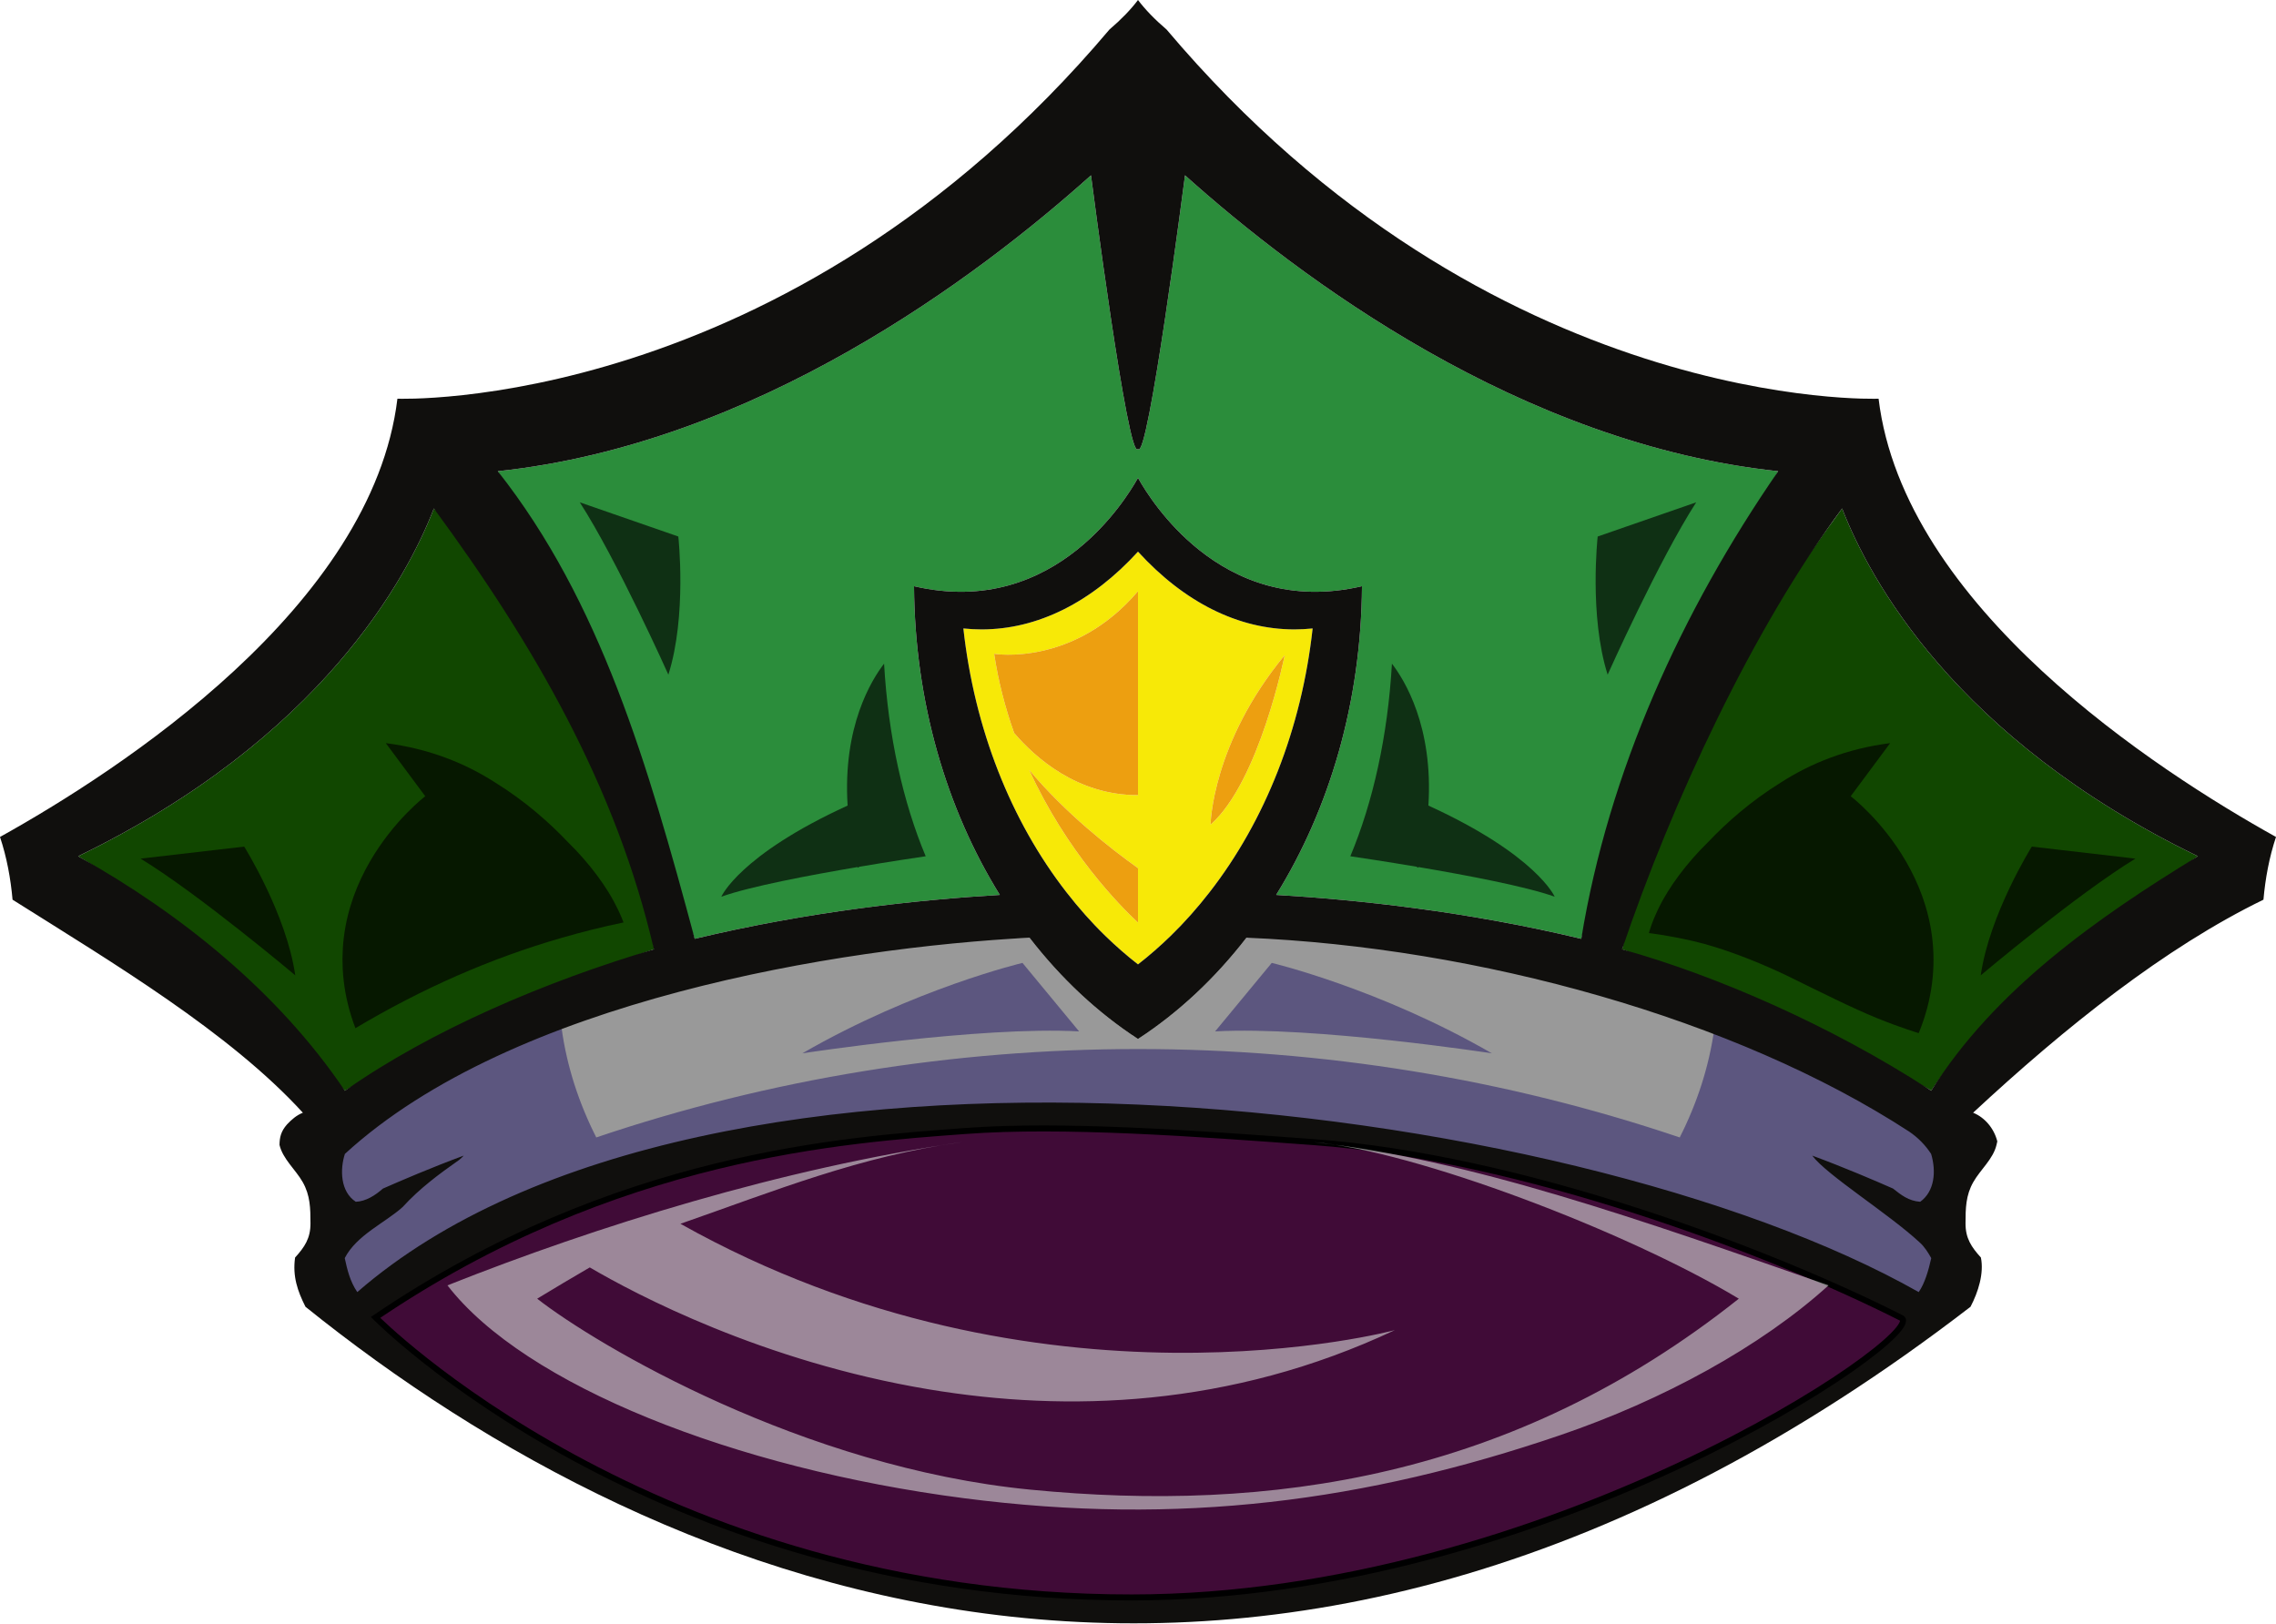
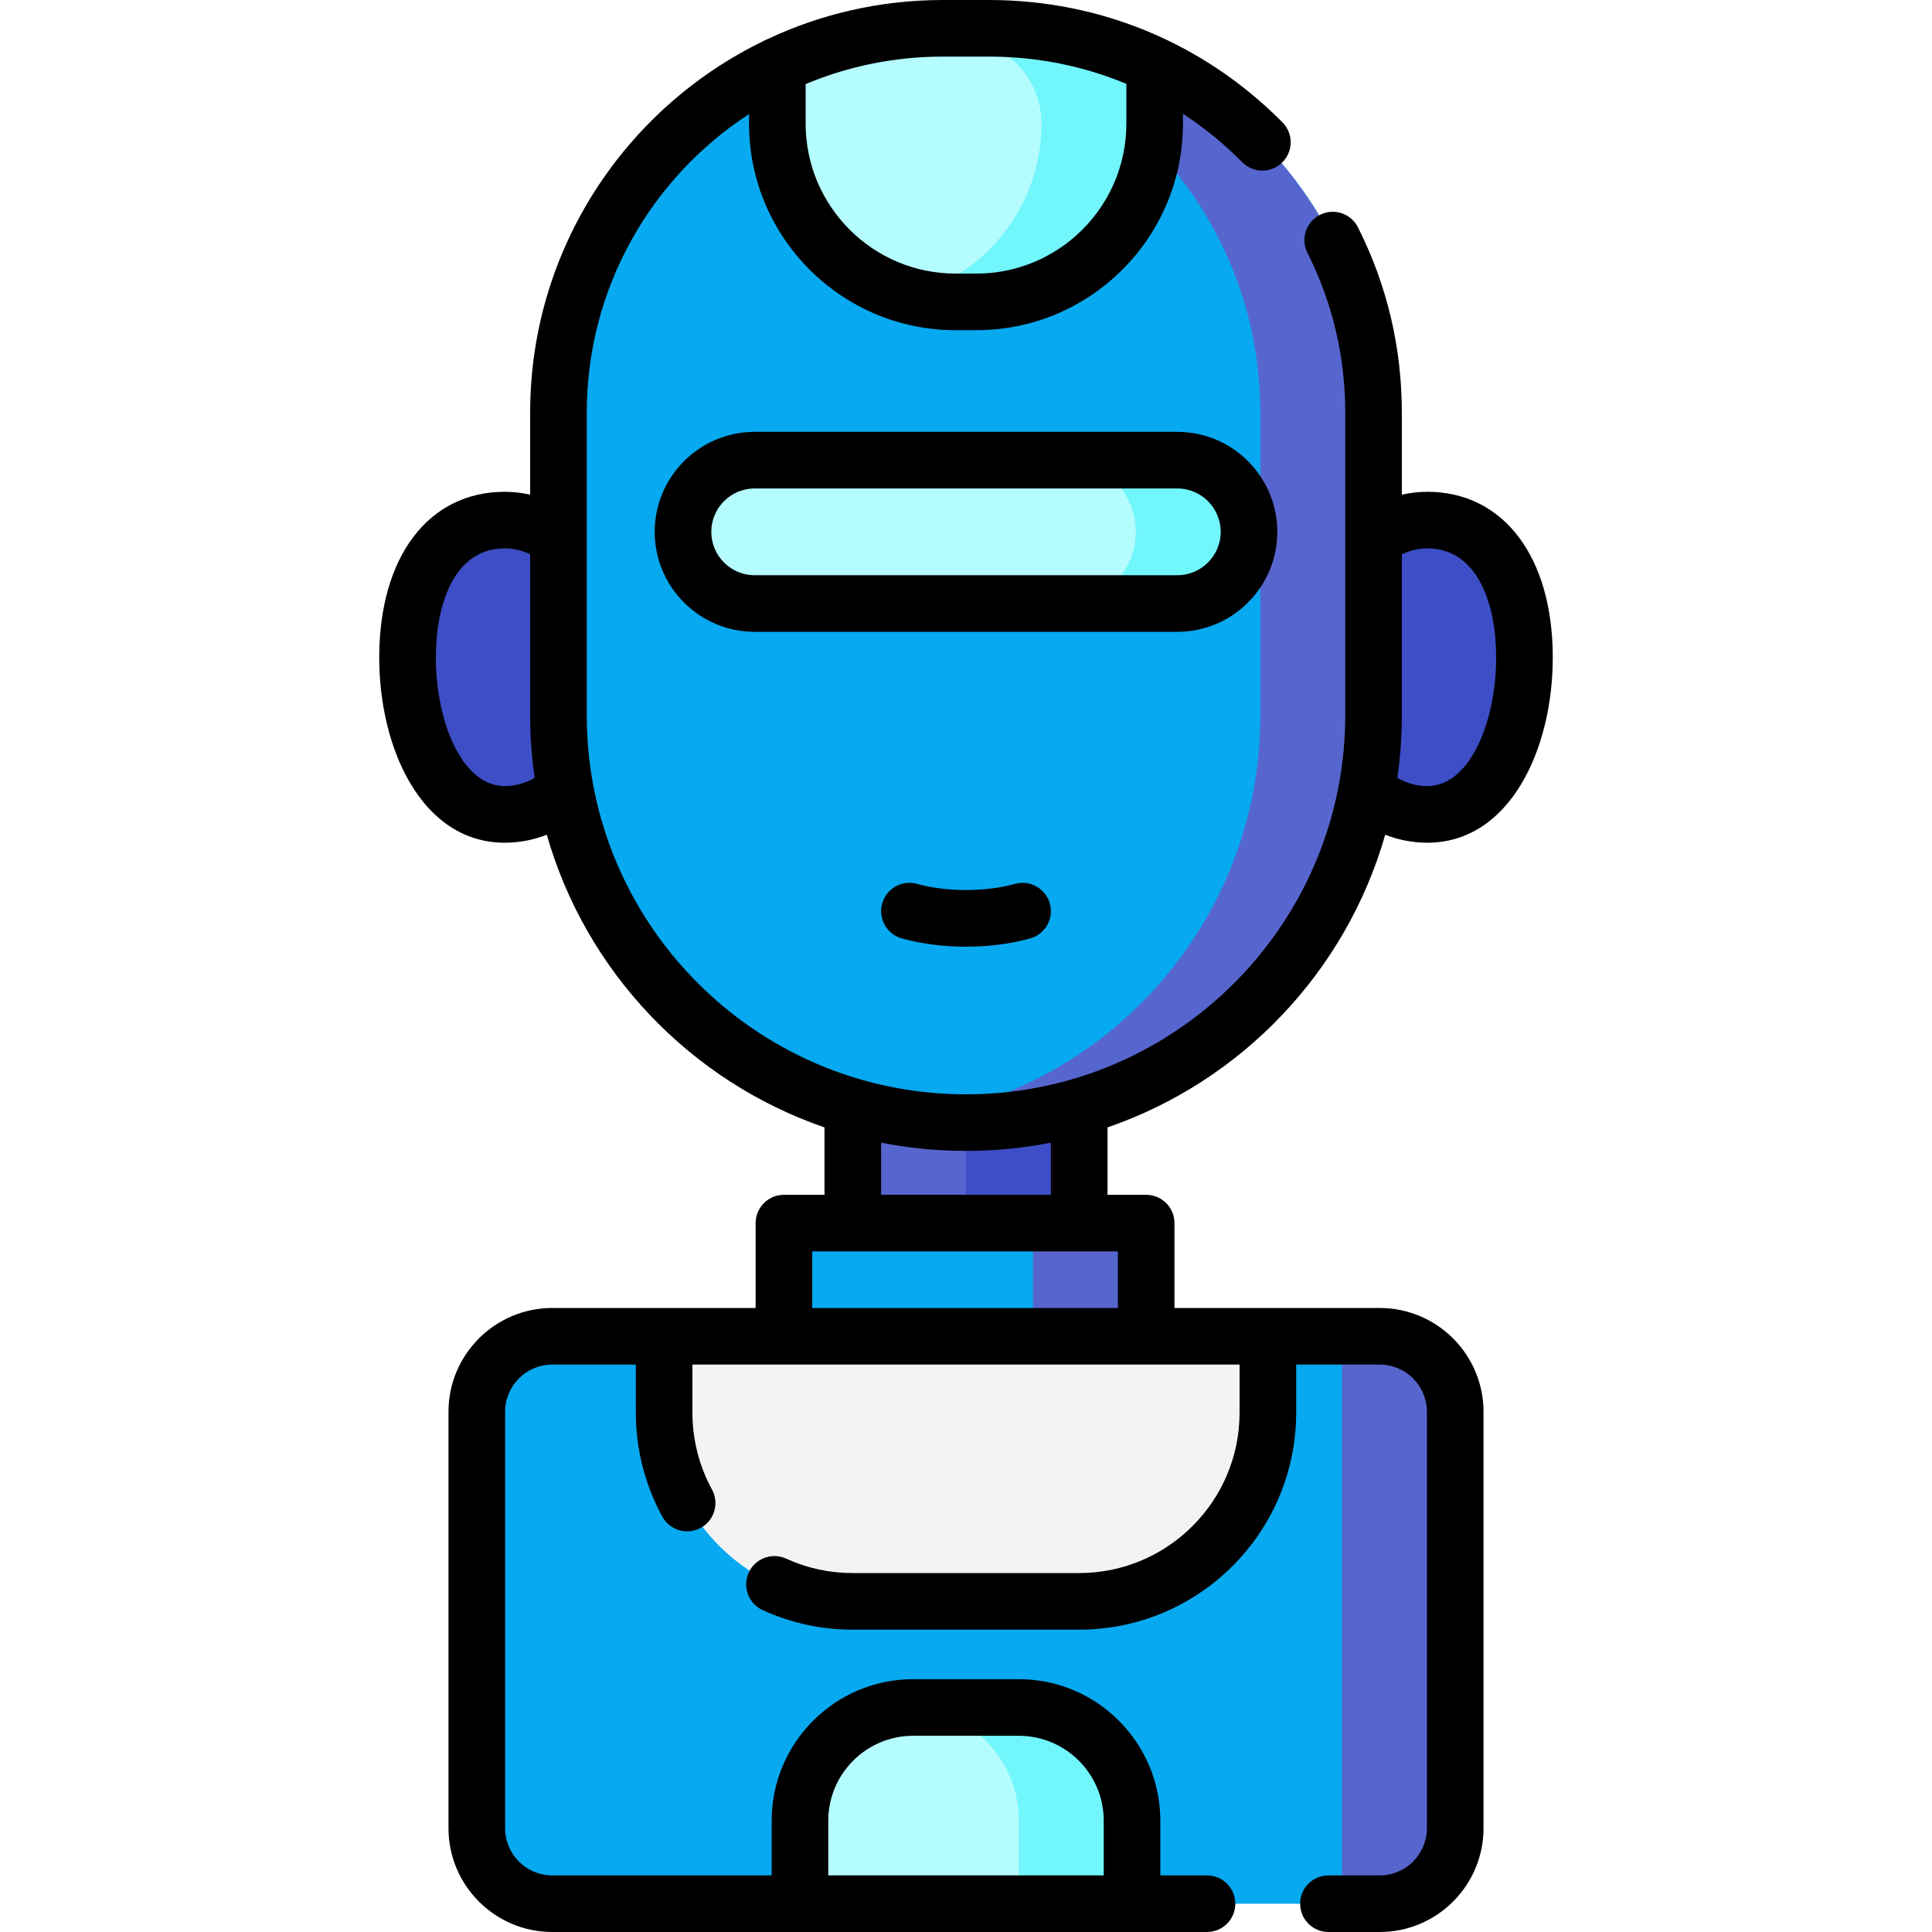
- <svg xmlns="http://www.w3.org/2000/svg" version="1.1" viewBox="0 0 379.672 270.824">
-   <g id="g8" transform="matrix(1.333333,0,0,-1.333333,-1.440107,466.6667)">
-     <g id="g10" transform="scale(0.1)">
-       <g id="g7918">
-         <path d="m 1570.29,2326.73 c -39.2,-50.73 -84.98,-93.7 -135.72,-126.73 -50.75,33.03 -96.53,76 -135.73,126.73 -218.608,-4.682 -630.78,-74.172 -893.523,-249.716 15.669,-100.164 36.792,-151.194 33.046,-213.437 818.12,393.85 1537.59,212.462 1984.964,-9.223 21.87,43.21 32.481,165.386 39.021,213.076 C 2170.806,2233.556 1796.579,2334.344 1570.29,2326.73 Z M 965.68,1650.18 c 315.774,-106.87 650.203,-104.041 937.78,0 -309.24,-79.59 -628.55,-79.59 -937.78,0" style="fill:#999999;fill-opacity:1;fill-rule:nonzero;stroke:none" id="path12" />
-         <path d="m 1393.63,2329.04 c 13.07,-12.7 26.7,-24.66 40.94,-35.71 14.25,11.05 27.87,23.01 40.94,35.71 17.33,16.84 33.53,35.16 48.65,54.63 69.48,89.36 115.08,204.51 128.89,329.99 -7.58,-0.8 -15.18,-1.2 -22.8,-1.2 -70.27,0 -137.94,34.06 -195.68,97.31 -57.73,-63.25 -125.41,-97.31 -195.68,-97.31 -7.62,0 -15.22,0.4 -22.79,1.2 13.8,-125.49 59.39,-240.63 128.88,-329.99 15.13,-19.47 31.31,-37.79 48.65,-54.63 z m 224.44,351.11 c 0,0 -31.64,-158.15 -92.72,-211.93 0,0 1.44,101.37 92.72,211.93 z m -338.46,-97.26 c -10.88,30.6 -19.67,63.64 -25,99.03 0,0 99.32,-16.55 179.96,78.35 v -255.16 c -75.84,-0.27 -128.55,46.87 -154.96,77.78 z m 154.96,-169.14 v -68.14 c -23.32,21.69 -89.39,88.96 -136.08,190.98 45.33,-54.25 101.63,-98.29 136.08,-122.84" style="fill:#f7e907;fill-opacity:1;fill-rule:nonzero;stroke:none" id="path18" />
-         <path d="m 1493.38,3280.65 c 0,0 -46.61,-361.31 -58.81,-342.25 -12.18,-19.05 -58.8,342.24 -58.8,342.24 -142.9,-128.06 -419.739,-335.98 -742.161,-370.23 116.212,-203.141 171.269,-374.309 246.375,-585.09 142.896,34.34 280.246,48.94 381.726,54.93 -66.57,107.36 -106.39,241.09 -107.35,386.25 89.63,-20.84 157.12,8.24 203.8,45.47 42.18,33.64 67.36,73.93 76.4,90.08 9.04,-16.15 34.23,-56.44 76.4,-90.08 46.68,-37.23 114.18,-66.32 203.83,-45.47 -0.98,-145.16 -40.79,-278.89 -107.37,-386.25 101.49,-5.99 238.84,-20.59 381.73,-54.93 52.699,206.301 130.941,385.705 246.38,585.09 -322.44,34.25 -599.27,242.17 -742.15,370.24 z" style="fill:#2b8d3b;fill-opacity:1;fill-rule:nonzero;stroke:none" id="path20" />
-         <path d="m 1525.35,2468.22 c 61.08,53.78 92.72,211.93 92.72,211.93 -91.28,-110.56 -92.72,-211.93 -92.72,-211.93 z m -270.74,213.7 c 5.33,-35.39 14.12,-68.43 25,-99.03 26.41,-30.91 79.12,-78.05 154.96,-77.78 v 255.16 c -80.64,-94.9 -179.96,-78.35 -179.96,-78.35 z m 43.88,-145.33 c 46.69,-102.02 112.76,-169.29 136.08,-190.98 v 68.14 c -34.45,24.55 -90.75,68.59 -136.08,122.84" style="fill:#ed9f10;fill-opacity:1;fill-rule:nonzero;stroke:none" id="path22" />
-         <path d="m 2552.83,2440.7 c 0,0 -52.91,-84.37 -63.91,-161.07 0,0 120.29,101.39 193.53,146.03 z M 186.684,2425.66 c 73.242,-44.64 193.531,-146.03 193.531,-146.03 -11.004,76.7 -63.906,161.07 -63.906,161.07 z m 2209.006,-4 c -30.21,52.37 -69.44,82.06 -69.44,82.06 l 49.38,66.45 c -54.02,-6.88 -99.36,-25.12 -137.19,-49.51 -37.49,-23.29 -67.39,-49.82 -90.86,-74.56 -6.77,-6.6 -12.89,-13.12 -18.53,-19.52 -13.5,-15.33 -23.94,-29.86 -31.74,-42.43 -11.04,-17.81 -17.26,-32.77 -20.51,-41.96 -2.16,-6.14 -3,-9.71 -3,-9.71 0,0 22.66,-2.46 55.72,-10.07 8.55,-1.97 17.77,-4.51 27.41,-7.51 27.59,-8.57 58.82,-21.01 89.3,-35.54 41.19,-20.2 81.95,-40.72 112.97,-53.3 31.02,-12.58 52.14,-18.74 52.14,-18.74 17.55,42.82 21.29,83.56 16.77,119.99 -4.51,36.46 -17.31,68.17 -32.42,94.35 z M 788.207,2352.58 c -0.398,0.94 -0.859,1.95 -1.293,2.94 -0.824,1.88 -1.691,3.8 -2.668,5.87 -0.941,1.96 -2.039,4.08 -3.133,6.19 -0.761,1.49 -1.449,2.9 -2.297,4.46 -2.101,3.86 -4.402,7.89 -7.019,12.11 -7.793,12.56 -18.227,27.08 -31.719,42.4 -5.644,6.41 -11.769,12.94 -18.551,19.55 -23.464,24.74 -53.367,51.27 -90.843,74.56 -37.836,24.39 -83.18,42.63 -137.2,49.51 l 49.368,-66.45 c 0,0 -39.223,-29.69 -69.438,-82.06 -15.109,-26.18 -27.906,-57.89 -32.422,-94.35 -0.547,-4.4 -0.953,-8.87 -1.25,-13.4 -0.187,-2.85 -0.23,-5.76 -0.304,-8.65 -0.055,-1.64 -0.153,-3.26 -0.157,-4.91 -0.019,-3.92 0.098,-7.89 0.289,-11.88 0.028,-0.63 0.024,-1.25 0.063,-1.89 0.254,-4.55 0.644,-9.15 1.183,-13.8 0.004,-0.06 0.008,-0.12 0.02,-0.19 2.219,-19.04 6.914,-38.82 14.629,-59.08 83.082,49.45 168.586,87.23 257.98,113.01 25.52,7.37 51.301,13.9 77.493,19.27 -0.004,0 -0.004,0.01 -0.012,0.01 -0.77,2.05 -1.703,4.36 -2.719,6.78" style="fill:#000000;fill-opacity:0.672;fill-rule:nonzero;stroke:none" id="path26" />
-         <path style="fill:#000000;fill-opacity:0.659;fill-rule:nonzero;stroke:none" d="m 1071.27,2492.06 c -135.469,-61.97 -158.02,-114.04 -158.02,-114.04 35.832,12.79 110.14,26.89 170.43,37.1 0.07,-0.27 0.12,-0.53 0.19,-0.8 0,0 0.74,0.47 2.42,1.24 38.01,6.41 70,11.2 82.66,13.06 -28.22,67.26 -46.88,150.17 -52.06,240.97 -15.49,-20.06 -51.91,-78.39 -45.62,-177.53" id="path3981" />
-         <path style="fill:#000000;fill-opacity:0.659;fill-rule:nonzero;stroke:none" d="m 1797.89,2492.06 c 6.27,99.14 -30.14,157.47 -45.63,177.53 -5.19,-90.8 -23.83,-173.71 -52.05,-240.97 12.66,-1.86 44.64,-6.65 82.66,-13.06 1.66,-0.77 2.39,-1.24 2.39,-1.24 0.07,0.27 0.14,0.53 0.21,0.8 60.29,-10.21 134.6,-24.31 170.42,-37.1 0,0 -22.55,52.07 -158,114.04 z" id="path3979" />
-         <path style="fill:#114700;fill-opacity:1;fill-rule:nonzero;stroke:none" d="m 553.621,2863.79 c -33.226,-86.21 -140.074,-287.29 -445.035,-435.12 122.828,-73.115 251.915,-210.883 333.703,-293.44 123.75,74.702 261.722,134.439 386.606,177 -10.508,157.793 -207.405,494.355 -275.274,551.56 z" id="path3973" />
-         <path style="fill:#000000;fill-opacity:0.659;fill-rule:nonzero;stroke:none" d="m 713.445,2326.52 c -89.394,-25.78 -174.898,-63.56 -257.98,-113.01 -7.715,20.26 -12.41,40.04 -14.629,59.08 -0.012,0.07 -0.016,0.13 -0.02,0.19 -0.539,4.65 -0.929,9.25 -1.183,13.8 -0.039,0.64 -0.035,1.26 -0.063,1.89 -0.191,3.99 -0.308,7.96 -0.289,11.88 0.004,1.65 0.102,3.27 0.157,4.91 0.074,2.89 0.117,5.8 0.304,8.65 0.297,4.53 0.703,9 1.25,13.4 4.516,36.46 17.313,68.17 32.422,94.35 30.215,52.37 69.438,82.06 69.438,82.06 l -49.368,66.45 c 54.02,-6.88 99.364,-25.12 137.2,-49.51 37.476,-23.29 67.379,-49.82 90.843,-74.56 6.782,-6.61 12.907,-13.14 18.551,-19.55 13.492,-15.32 23.926,-29.84 31.719,-42.4 2.617,-4.22 4.918,-8.25 7.019,-12.11 0.848,-1.56 1.536,-2.97 2.297,-4.46 1.094,-2.11 2.192,-4.23 3.133,-6.19 0.977,-2.07 1.844,-3.99 2.668,-5.87 0.434,-0.99 0.895,-2 1.293,-2.94 1.016,-2.42 1.949,-4.73 2.719,-6.78 0.008,0 0.008,-0.01 0.012,-0.01 -26.192,-5.37 -51.973,-11.9 -77.493,-19.27 z" id="path3977" />
-         <path style="fill:#114700;fill-opacity:1;fill-rule:nonzero;stroke:none" d="m 2315.51,2863.79 c -124.765,-169.322 -227.559,-347.112 -275.26,-551.56 137.126,-51.234 269.274,-112.339 384.23,-175.26 0.8,-0.59 1.57,-1.16 2.38,-1.75 83.118,123.383 211.083,206.021 333.69,293.45 -304.96,147.83 -411.8,348.91 -445.04,435.12 z" id="path3967" />
-         <path style="fill:#000000;fill-opacity:0.659;fill-rule:nonzero;stroke:none" d="m 186.684,2425.66 129.625,15.04 c 0,0 52.902,-84.37 63.906,-161.07 0,0 -120.289,101.39 -193.531,146.03 z" id="path3975" />
-         <path style="fill:#000000;fill-opacity:0.659;fill-rule:nonzero;stroke:none" d="m 2488.92,2279.63 c 11,76.7 63.91,161.07 63.91,161.07 l 129.62,-15.04 c -73.24,-44.64 -193.53,-146.03 -193.53,-146.03 z" id="path3971" />
-         <path style="fill:#000000;fill-opacity:0.659;fill-rule:nonzero;stroke:none" d="m 2411.34,2207.32 c 0,0 -21.12,6.16 -52.14,18.74 -31.02,12.58 -71.78,33.1 -112.97,53.3 -30.48,14.53 -61.71,26.97 -89.3,35.54 -9.64,3 -18.86,5.54 -27.41,7.51 -33.06,7.61 -55.72,10.07 -55.72,10.07 0,0 0.84,3.57 3,9.71 3.25,9.19 9.47,24.15 20.51,41.96 7.8,12.57 18.24,27.1 31.74,42.43 5.64,6.4 11.76,12.92 18.53,19.52 23.47,24.74 53.37,51.27 90.86,74.56 37.83,24.39 83.17,42.63 137.19,49.51 l -49.38,-66.45 c 0,0 39.23,-29.69 69.44,-82.06 15.11,-26.18 27.91,-57.89 32.42,-94.35 4.52,-36.43 0.78,-77.17 -16.77,-119.99 z" id="path3969" />
-         <path style="fill:#000000;fill-opacity:0.659;fill-rule:nonzero;stroke:none" d="m 2009.69,2828.69 c 0,0 -10.99,-98.97 12.46,-172.85 0,0 64.26,143.6 110.81,215.64 z" id="path3965" />
-         <path style="fill:#000000;fill-opacity:0.659;fill-rule:nonzero;stroke:none" d="m 736.176,2871.48 c 46.566,-72.04 110.832,-215.64 110.832,-215.64 23.422,73.88 12.449,172.85 12.449,172.85 z" id="path24" />
-         <path id="path22294" style="opacity:1;fill:#231767;fill-opacity:0.509;fill-rule:nonzero;stroke:none" d="m 1360.89,2209.47 -70.85,85.72 c 0,0 -134.86,-32 -275.41,-113.14 0,0 222.83,34.27 346.26,27.42 z m 1101.459,-142.04 c -95.602,61.518 -213.699,109.822 -306.409,145.95 -0.09,0.03 -0.17,0.06 -0.25,0.09 v 0 c -6.54,-47.69 -21.48,-93.46 -43.35,-136.67 -436.63,147.48 -918.91,147.48 -1355.539,0 -21.863,43.22 -36.817,88.99 -43.356,136.67 -0.05,-0.02 -0.105,-0.04 -0.164,-0.06 -92.429,-23.857 -237.615,-67.513 -307.964,-136.396 13.507,-79.292 19.204,-156.641 40.028,-221.381 674.819,266.54 1128.178,349.196 1984.23,10.198 15.149,68.451 24.947,151.853 32.774,201.599 z M 1877.32,2182.05 c -140.55,81.14 -275.42,113.14 -275.42,113.14 l -70.85,-85.72 c 123.43,6.85 346.27,-27.42 346.27,-27.42" />
-         <path d="m 2476.14,1864.93 c 9.729,18.552 17.016,41.921 13,61.61 -11.94,13.17 -19.29,24.09 -19.24,42.68 0.04,18.91 0.27,35.09 9.73,51.72 8.89,15.65 24.87,28.83 29.02,46.48 0.33,1.46 0.69,2.94 1.02,4.44 -4.13,16.382 -15.714,29.982 -30.27,35.87 115.301,107.21 239.862,206.583 363.23,266.55 2.4,26.7 7.21,52.95 15.71,78.49 -149.62,83.25 -465.82,288.24 -497.21,548.37 0,0 -484.29,-19.38 -890.83,461.93 -14.62,12.45 -26.9,25.2 -35.73,36.93 -8.81,-11.72 -21.07,-24.47 -35.68,-36.9 C 992.32,2981.76 508.023,3001.14 508.023,3001.14 476.617,2741.01 160.414,2536.02 10.801,2452.77 c 8.504,-25.54 13.309,-51.79 15.707,-78.49 125.505,-79.047 271.189,-165.872 363.222,-266.55 -7.695,-3 -14.203,-8.6 -19.851,-14.66 -7.649,-8.671 -9.267,-16.23 -9.383,-25.65 4.137,-17.65 20.129,-30.83 29.024,-46.48 9.453,-16.63 9.691,-32.81 9.726,-51.72 0.047,-18.6 -7.297,-29.53 -19.258,-42.69 -3.336,-23.559 3.14,-42.071 13.004,-61.61 450.29,-362.474 1210.951,-671.623 2083.148,0.01 z m -160.63,998.86 c 33.24,-86.21 140.08,-287.29 445.04,-435.12 -127.036,-77.736 -254.124,-167.089 -333.69,-293.45 -0.81,0.59 -1.58,1.16 -2.38,1.75 -121.886,79.03 -264.945,141.935 -384.23,175.26 62.014,183.628 164.353,402.728 275.26,551.56 z m 96.84,-918.19 c 6.32,-5.475 11.014,-13.385 14.67,-19.78 -3.327,-15.154 -8.17,-31.77 -15.69,-42.52 -436.581,247.425 -1518.236,378.24 -1953.517,0 -9.189,13.405 -12.689,28.594 -15.704,42.52 14.883,28.944 50.599,44.182 72.403,63.88 21.431,23.474 45.778,41.424 70.797,59.01 2.207,1.81 4.07,3.59 5.691,5.35 -39.352,-14.51 -78.738,-31.39 -101.113,-41.25 -10.05,-8.815 -21.352,-15.938 -33.946,-16.51 -19.313,12.545 -19.983,40.293 -13.652,59.88 209.713,192.327 618.771,258.163 856.551,270.55 39.2,-50.73 84.98,-93.7 135.73,-126.73 50.74,33.03 96.52,76 135.72,126.73 289.787,-12.045 611.815,-101.113 829.12,-242.63 11.431,-7.799 20.371,-17.075 27.45,-27.92 6.548,-21.859 4.392,-46.88 -13.66,-59.88 -14.668,1.042 -24.087,8.704 -33.99,16.53 -22.39,9.87 -61.75,26.73 -101.08,41.23 17.947,-24.248 95.723,-72.74 134.22,-108.46 z M 1216.1,2713.66 c 7.57,-0.8 15.17,-1.2 22.79,-1.2 70.27,0 137.95,34.06 195.68,97.31 57.74,-63.25 125.41,-97.31 195.68,-97.31 7.62,0 15.22,0.4 22.8,1.2 -13.81,-125.48 -59.41,-240.63 -128.89,-329.99 -15.12,-19.47 -31.32,-37.79 -48.65,-54.63 -13.07,-12.7 -26.69,-24.66 -40.94,-35.71 -14.24,11.05 -27.87,23.01 -40.94,35.71 -17.34,16.84 -33.52,35.16 -48.65,54.63 -69.49,89.36 -115.08,204.5 -128.88,329.99 z m 159.67,566.98 c 0,0 46.62,-361.29 58.8,-342.24 12.2,-19.06 58.81,342.25 58.81,342.25 142.88,-128.07 419.71,-335.99 742.15,-370.24 -120.977,-175.318 -212.119,-375.389 -246.38,-585.09 -142.89,34.34 -280.24,48.94 -381.73,54.93 66.58,107.36 106.39,241.09 107.37,386.25 -89.65,-20.85 -157.15,8.24 -203.83,45.47 -42.17,33.64 -67.36,73.93 -76.4,90.08 -9.04,-16.15 -34.22,-56.44 -76.4,-90.08 -46.68,-37.23 -114.17,-66.31 -203.8,-45.47 0.96,-145.16 40.78,-278.89 107.35,-386.25 -101.48,-5.99 -238.83,-20.59 -381.726,-54.93 -58.647,218.343 -117.635,421.708 -246.375,585.09 322.422,34.25 599.261,242.17 742.161,370.23 z M 108.586,2428.67 c 304.961,147.83 411.809,348.91 445.035,435.12 124.61,-169.331 227.827,-347.075 275.274,-551.56 -134.927,-39.975 -278.683,-101.116 -386.606,-177 -83.161,123.387 -205.458,221.787 -333.703,293.44 z" style="fill:#100f0d;fill-opacity:1;fill-rule:nonzero;stroke:none" id="path36" />
-         <path style="fill:#400b37;fill-opacity:1;stroke:#000000;stroke-width:7.5px;stroke-linecap:butt;stroke-linejoin:miter;stroke-opacity:1" d="m 480.671,1851.61 c 0,0 345.193,-350.551 946.078,-350.374 517.181,0.152 995.353,327.058 963.494,349.356 -165.887,84.151 -475.529,201.212 -735.943,220.348 -147.243,10.82 -313.696,23 -435.483,13.944 -148.972,-11.077 -437.902,-29.513 -738.147,-233.274 z" id="path29157" />
-         <path d="m 1654.3,2070.94 c 126.245,-10.678 392.509,-111.857 531.97,-195.9 -282.81,-224.86 -586.958,-268.162 -886.419,-238.933 -284.409,27.761 -542.496,180.695 -616.976,238.933 23.371,14.166 42.713,25.75 65.805,39.13 56.117,-32.92 216.05,-117.9 424.36,-152.59 171.76,-28.61 376.4,-23.03 582.87,74.13 0,0 -443.06,-119.94 -893.797,133.06 116.772,40.709 225.779,85.169 352.727,102.17 -225.246,-32.383 -459.258,-105.731 -644.207,-179.23 96.427,-124.945 359.257,-229.142 646.351,-266.337 269.716,-34.943 502.653,-4.001 746.15,78.995 127.895,43.593 251.117,110.865 335.366,187.342 -234.565,82.062 -449.345,157.851 -644.2,179.23 z" style="fill:#d8d8d8;fill-opacity:0.605;fill-rule:nonzero;stroke:none" id="path28" />
-         <g id="g6982" transform="matrix(0.1523739,0,0,0.1523739,1943.094,1416.888)" />
-       </g>
-     </g>
-   </g>
+ <svg xmlns="http://www.w3.org/2000/svg" id="Layer_1" enable-background="new 0 0 512 512" height="512" viewBox="0 0 512 512" width="512">
+   <path d="m226 272.308h60v82.047h-60z" fill="#5766ce" />
+   <path d="m256 272.307h30v82.047h-30z" fill="#3d4ec6" />
+   <path d="m365.644 504.5h-219.288c-11.046 0-20-8.954-20-20v-110.371c0-11.046 8.954-20 20-20h219.289c11.046 0 20 8.954 20 20v110.371c-.001 11.046-8.955 20-20.001 20z" fill="#07a9f0" />
+   <path d="m355.644 354.129v150.371h10c11.046 0 20-8.954 20-20v-110.371c0-11.046-8.954-20-20-20z" fill="#5766ce" />
+   <path d="m286 424.376h-60c-27.614 0-50-22.386-50-50v-20.247h160v20.247c0 27.614-22.386 50-50 50z" fill="#f3f3f3" />
+   <path d="m163.253 176.833c0 21.539-13.207 39-29.498 39s-25.755-20.052-25.755-41.591 9.464-36.409 25.755-36.409 29.498 17.461 29.498 39z" fill="#3d4ec6" />
+   <path d="m348.747 176.833c0 21.539 13.207 39 29.498 39s25.755-20.052 25.755-41.591-9.464-36.409-25.755-36.409-29.498 17.461-29.498 39z" fill="#3d4ec6" />
+   <path d="m148 189.571v-80.214c0-56.254 45.603-101.857 101.856-101.857h12.288c56.253 0 101.856 45.603 101.856 101.856v80.214c0 59.608-48.322 107.929-107.93 107.929h-.141c-59.607.001-107.929-48.321-107.929-107.928z" fill="#07a9f0" />
+   <path d="m262.144 7.5h-12.288c-2.985 0-5.937.136-8.856.387 52.106 4.489 93 48.2 93 101.469v80.214c0 54.541-40.459 99.625-93 106.897 4.881.676 9.863 1.033 14.929 1.033h.141c59.608 0 107.93-48.322 107.93-107.929v-80.214c0-56.254-45.603-101.857-101.856-101.857z" fill="#5766ce" />
+   <path d="m306 17.405v15.36c0 26.09-21.15 47.24-47.24 47.24h-5.52c-26.09 0-47.24-21.15-47.24-47.24v-15.36c13.28-6.35 28.16-9.9 43.86-9.9h12.28c15.7 0 30.58 3.55 43.86 9.9z" fill="#b5fcff" />
+   <path d="m262.14 7.505h-12.28c-3.01 0-5.99.133-8.934.389 6.553.56 12.935 1.725 19.076 3.467 9.516 2.699 15.998 11.512 15.998 21.404 0 21.856-14.845 40.236-35 45.63 3.905 1.045 8.006 1.611 12.24 1.611h5.52c26.09 0 47.24-21.15 47.24-47.24v-15.36c-13.28-6.351-28.16-9.901-43.86-9.901z" fill="#71f6fc" />
+   <path d="m207.749 324.138h96v29.991h-96z" fill="#07a9f0" />
+   <path d="m273.749 324.138h30v29.991h-30z" fill="#5766ce" />
+   <path d="m312 159.945h-112c-10.493 0-19-8.507-19-19 0-10.493 8.507-19 19-19h112c10.493 0 19 8.507 19 19 0 10.493-8.507 19-19 19z" fill="#b5fcff" />
+   <path d="m312 121.945h-30c10.493 0 19 8.507 19 19 0 10.493-8.507 19-19 19h30c10.493 0 19-8.507 19-19 0-10.494-8.507-19-19-19z" fill="#71f6fc" />
+   <path d="m300 504.5h-88v-22c0-16.569 13.431-30 30-30h28c16.569 0 30 13.431 30 30z" fill="#b5fcff" />
+   <path d="m270 452.5h-28c-.335 0-.667.014-1 .025 16.104.529 29 13.742 29 29.975v22h30v-22c0-16.569-13.431-30-30-30z" fill="#71f6fc" />
+   <path d="m367.093 221.207c3.571 1.402 7.321 2.123 11.147 2.123 21.835 0 33.26-24.695 33.26-49.09 0-26.674-13.056-43.91-33.26-43.91-2.271 0-4.528.259-6.74.767v-21.741c0-17.264-3.909-33.783-11.618-49.1-1.861-3.7-6.37-5.189-10.071-3.327-3.7 1.862-5.189 6.371-3.327 10.071 6.646 13.205 10.017 27.456 10.017 42.356v80.214c0 6.291-.582 12.448-1.693 18.422-.02.094-.038.188-.053.283-8.79 46.47-49.698 81.725-98.685 81.725h-.141c-48.987 0-89.894-35.255-98.683-81.725-.016-.094-.034-.189-.053-.283-1.112-5.973-1.693-12.131-1.693-18.422v-80.214c0-33.102 17.135-62.278 43-79.123v2.532c0 30.184 24.557 54.74 54.74 54.74h5.52c30.184 0 54.74-24.556 54.74-54.74v-2.605c5.615 3.658 10.881 7.946 15.711 12.826 2.913 2.944 7.662 2.969 10.606.055s2.969-7.662.056-10.606c-20.699-20.916-48.305-32.435-77.729-32.435h-12.287c-16.61 0-32.367 3.723-46.48 10.377-.418.156-.819.349-1.198.574-36.479 17.745-61.679 55.187-61.679 98.405v21.741c-2.213-.508-4.469-.767-6.74-.767-20.204 0-33.26 17.236-33.26 43.91 0 24.395 11.425 49.09 33.26 49.09 3.827 0 7.577-.721 11.147-2.123 10.361 36.307 38.093 65.363 73.593 77.565v17.866h-10.751c-4.143 0-7.5 3.358-7.5 7.5v22.491h-53.894c-15.163 0-27.5 12.336-27.5 27.5v110.371c0 15.164 12.337 27.5 27.5 27.5h173.51c4.143 0 7.5-3.358 7.5-7.5s-3.357-7.5-7.5-7.5h-12.365v-14.5c0-20.678-16.822-37.5-37.5-37.5h-28c-20.678 0-37.5 16.822-37.5 37.5v14.5h-58.145c-6.893 0-12.5-5.607-12.5-12.5v-110.371c0-6.893 5.607-12.5 12.5-12.5h22.145v12.747c0 9.624 2.427 19.149 7.017 27.546 1.986 3.635 6.542 4.97 10.179 2.984 3.634-1.987 4.97-6.544 2.983-10.178-3.388-6.198-5.179-13.236-5.179-20.352v-12.747h145v12.747c0 23.435-19.065 42.5-42.5 42.5h-60c-6.158 0-12.095-1.286-17.645-3.822-3.769-1.722-8.217-.063-9.938 3.704-1.722 3.767-.063 8.217 3.704 9.938 7.52 3.437 15.554 5.179 23.879 5.179h60c31.706 0 57.5-25.794 57.5-57.5v-12.747h22.145c6.893 0 12.5 5.607 12.5 12.5v110.372c0 6.893-5.607 12.5-12.5 12.5h-13.594c-4.143 0-7.5 3.358-7.5 7.5s3.357 7.5 7.5 7.5h13.594c15.163 0 27.5-12.336 27.5-27.5v-110.371c0-15.164-12.337-27.5-27.5-27.5h-54.396v-22.491c0-4.142-3.357-7.5-7.5-7.5h-10.249v-17.866c35.5-12.202 63.232-41.258 73.593-77.565zm11.147-75.877c13.463 0 18.26 14.934 18.26 28.91 0 16.757-6.83 34.09-18.26 34.09-2.709 0-5.398-.745-7.928-2.178.782-5.416 1.188-10.952 1.188-16.582v-42.687c2.172-1.032 4.428-1.553 6.74-1.553zm-116.096-130.33c12.694 0 24.996 2.485 36.356 7.225v10.539c0 21.913-17.827 39.74-39.74 39.74h-5.52c-21.913 0-39.74-17.828-39.74-39.74v-10.479c11.195-4.691 23.478-7.285 36.356-7.285zm-128.384 193.33c-11.43 0-18.26-17.333-18.26-34.09 0-13.976 4.797-28.91 18.26-28.91 2.313 0 4.568.521 6.74 1.553v42.687c0 5.629.406 11.166 1.188 16.582-2.53 1.433-5.219 2.178-7.928 2.178zm85.74 274.17c0-12.407 10.094-22.5 22.5-22.5h28c12.406 0 22.5 10.093 22.5 22.5v14.5h-73zm76.749-135.871h-81v-14.991h81zm-17.749-29.991h-45v-13.826c7.258 1.435 14.757 2.188 22.43 2.188h.141c7.672 0 15.172-.753 22.43-2.188v13.826z" />
+   <path d="m268.978 234.238c-7.762 2.168-18.193 2.168-25.955 0-3.989-1.115-8.127 1.217-9.241 5.207-1.114 3.989 1.217 8.126 5.206 9.241 5.247 1.465 11.13 2.198 17.013 2.198s11.766-.732 17.013-2.198c3.989-1.114 6.32-5.251 5.206-9.241-1.116-3.989-5.245-6.321-9.242-5.207z" />
+   <path d="m338.5 140.945c0-14.612-11.888-26.5-26.5-26.5h-112c-14.612 0-26.5 11.888-26.5 26.5s11.888 26.5 26.5 26.5h112c14.612 0 26.5-11.888 26.5-26.5zm-150 0c0-6.341 5.159-11.5 11.5-11.5h112c6.341 0 11.5 5.159 11.5 11.5s-5.159 11.5-11.5 11.5h-112c-6.341 0-11.5-5.159-11.5-11.5z" />
</svg>
